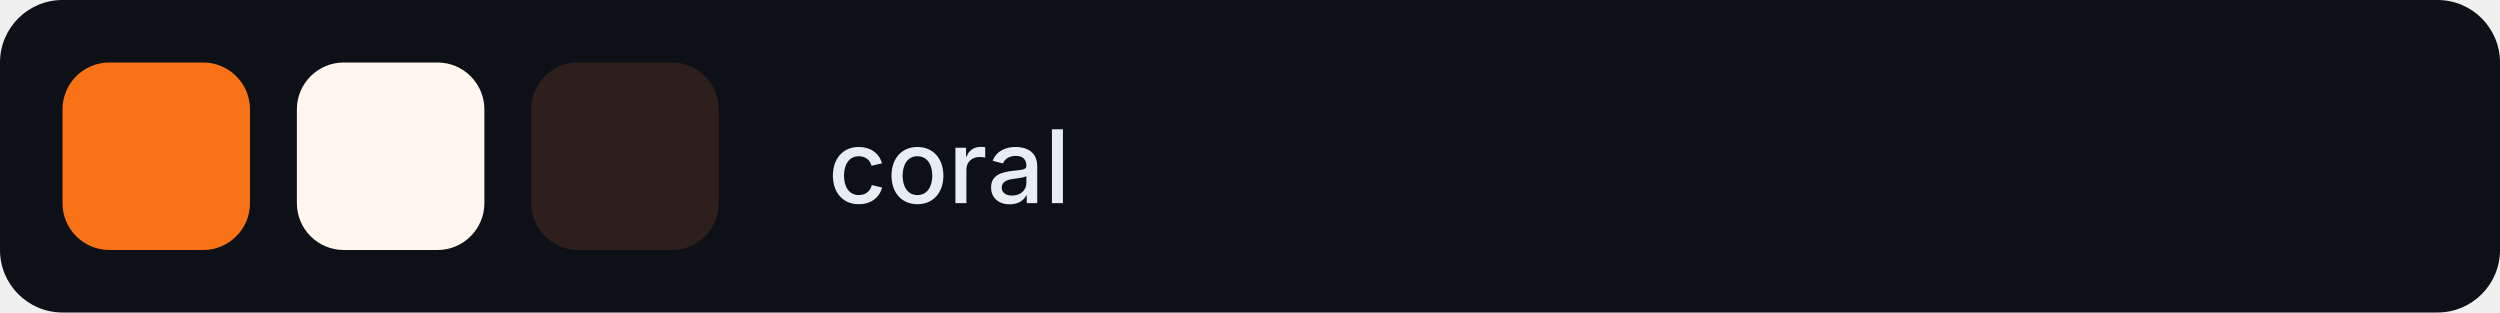
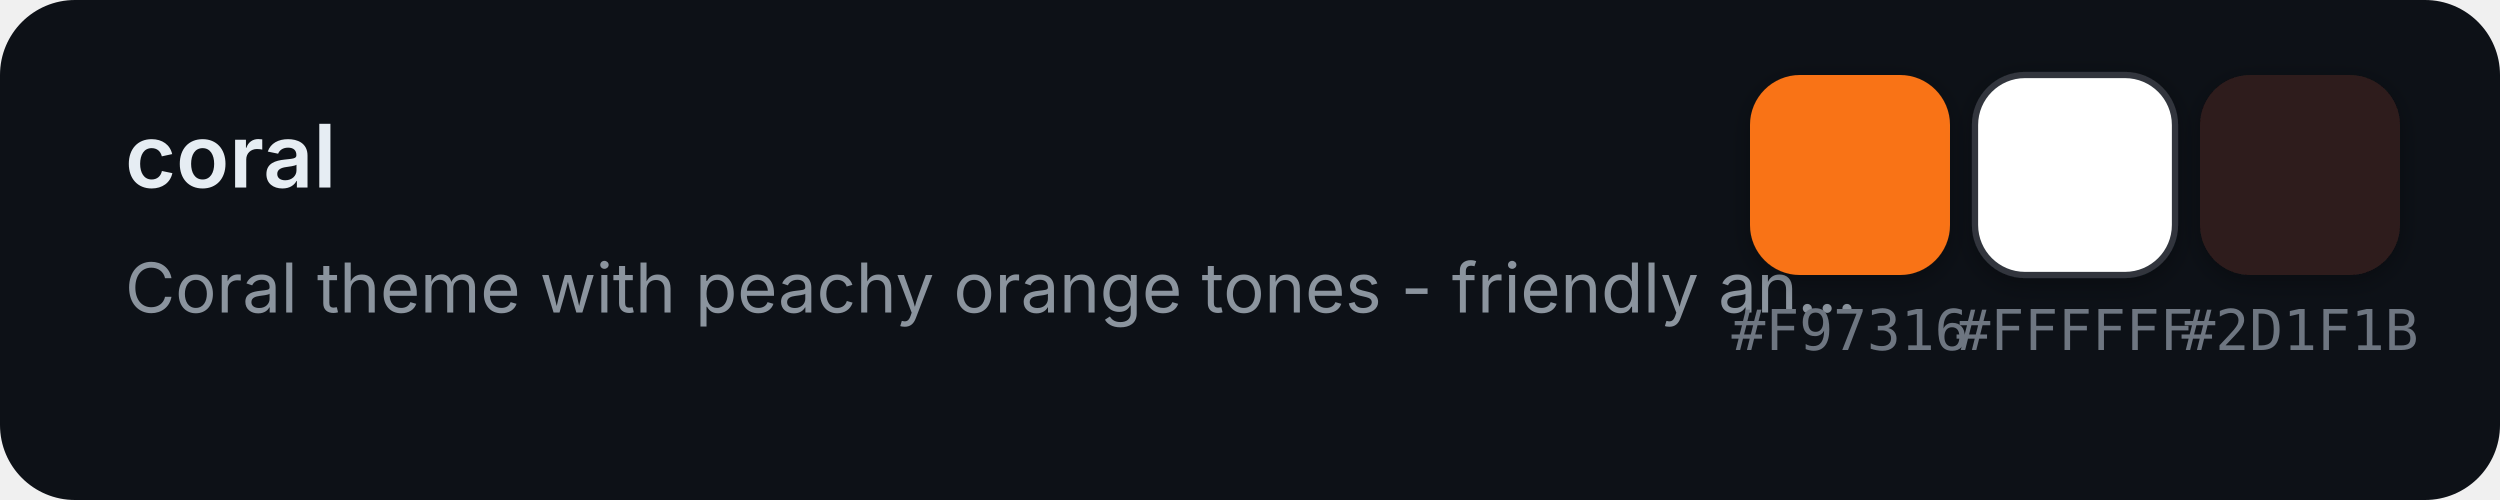
- <svg xmlns="http://www.w3.org/2000/svg" width="320" height="40" viewBox="0 0 320 40">
-   <rect width="320" height="40" fill="#0d1117" rx="8" />
-   <text x="106" y="26" font-family="system-ui, -apple-system, sans-serif" font-size="13" font-weight="500" fill="#e6edf3">coral</text>
-   <rect x="8" y="8" width="24" height="24" rx="6" fill="#F97316" />
-   <rect x="38" y="8" width="24" height="24" rx="6" fill="#FFF7ED" />
-   <rect x="68" y="8" width="24" height="24" rx="6" fill="#2D1F1B" />
+ <svg xmlns="http://www.w3.org/2000/svg" width="400" height="80" viewBox="0 0 400 80">
+   <defs>
+     <style>
+       .bg { fill: #0d1117; }
+       .text { font-family: system-ui, -apple-system, sans-serif; fill: #e6edf3; }
+       .label { font-size: 14px; font-weight: 600; }
+       .desc { font-size: 11px; fill: #8b949e; }
+       .hex { font-size: 9px; fill: #6e7681; font-family: 'JetBrains Mono', monospace; }
+     </style>
+     <filter id="shadow" x="-20%" y="-20%" width="140%" height="140%">
+       <feDropShadow dx="0" dy="1" stdDeviation="2" flood-opacity="0.3" />
+     </filter>
+   </defs>
+   <rect width="400" height="80" fill="#0d1117" rx="12" />
+   <text x="20" y="30" class="text label">coral</text>
+   <text x="20" y="50" class="text desc">Coral theme with peachy orange tones - friendly an...</text>
+   <rect x="280" y="12" width="32" height="32" rx="8" fill="#F97316" filter="url(#shadow)" />
+   <text x="296" y="56" class="hex" text-anchor="middle">#F97316</text>
+   <rect x="316" y="12" width="32" height="32" rx="8" fill="#FFFFFF" stroke="#30363d" stroke-width="1" filter="url(#shadow)" />
+   <text x="332" y="56" class="hex" text-anchor="middle">#FFFFFF</text>
+   <rect x="352" y="12" width="32" height="32" rx="8" fill="#2D1F1B" filter="url(#shadow)" />
+   <text x="368" y="56" class="hex" text-anchor="middle">#2D1F1B</text>
</svg>
